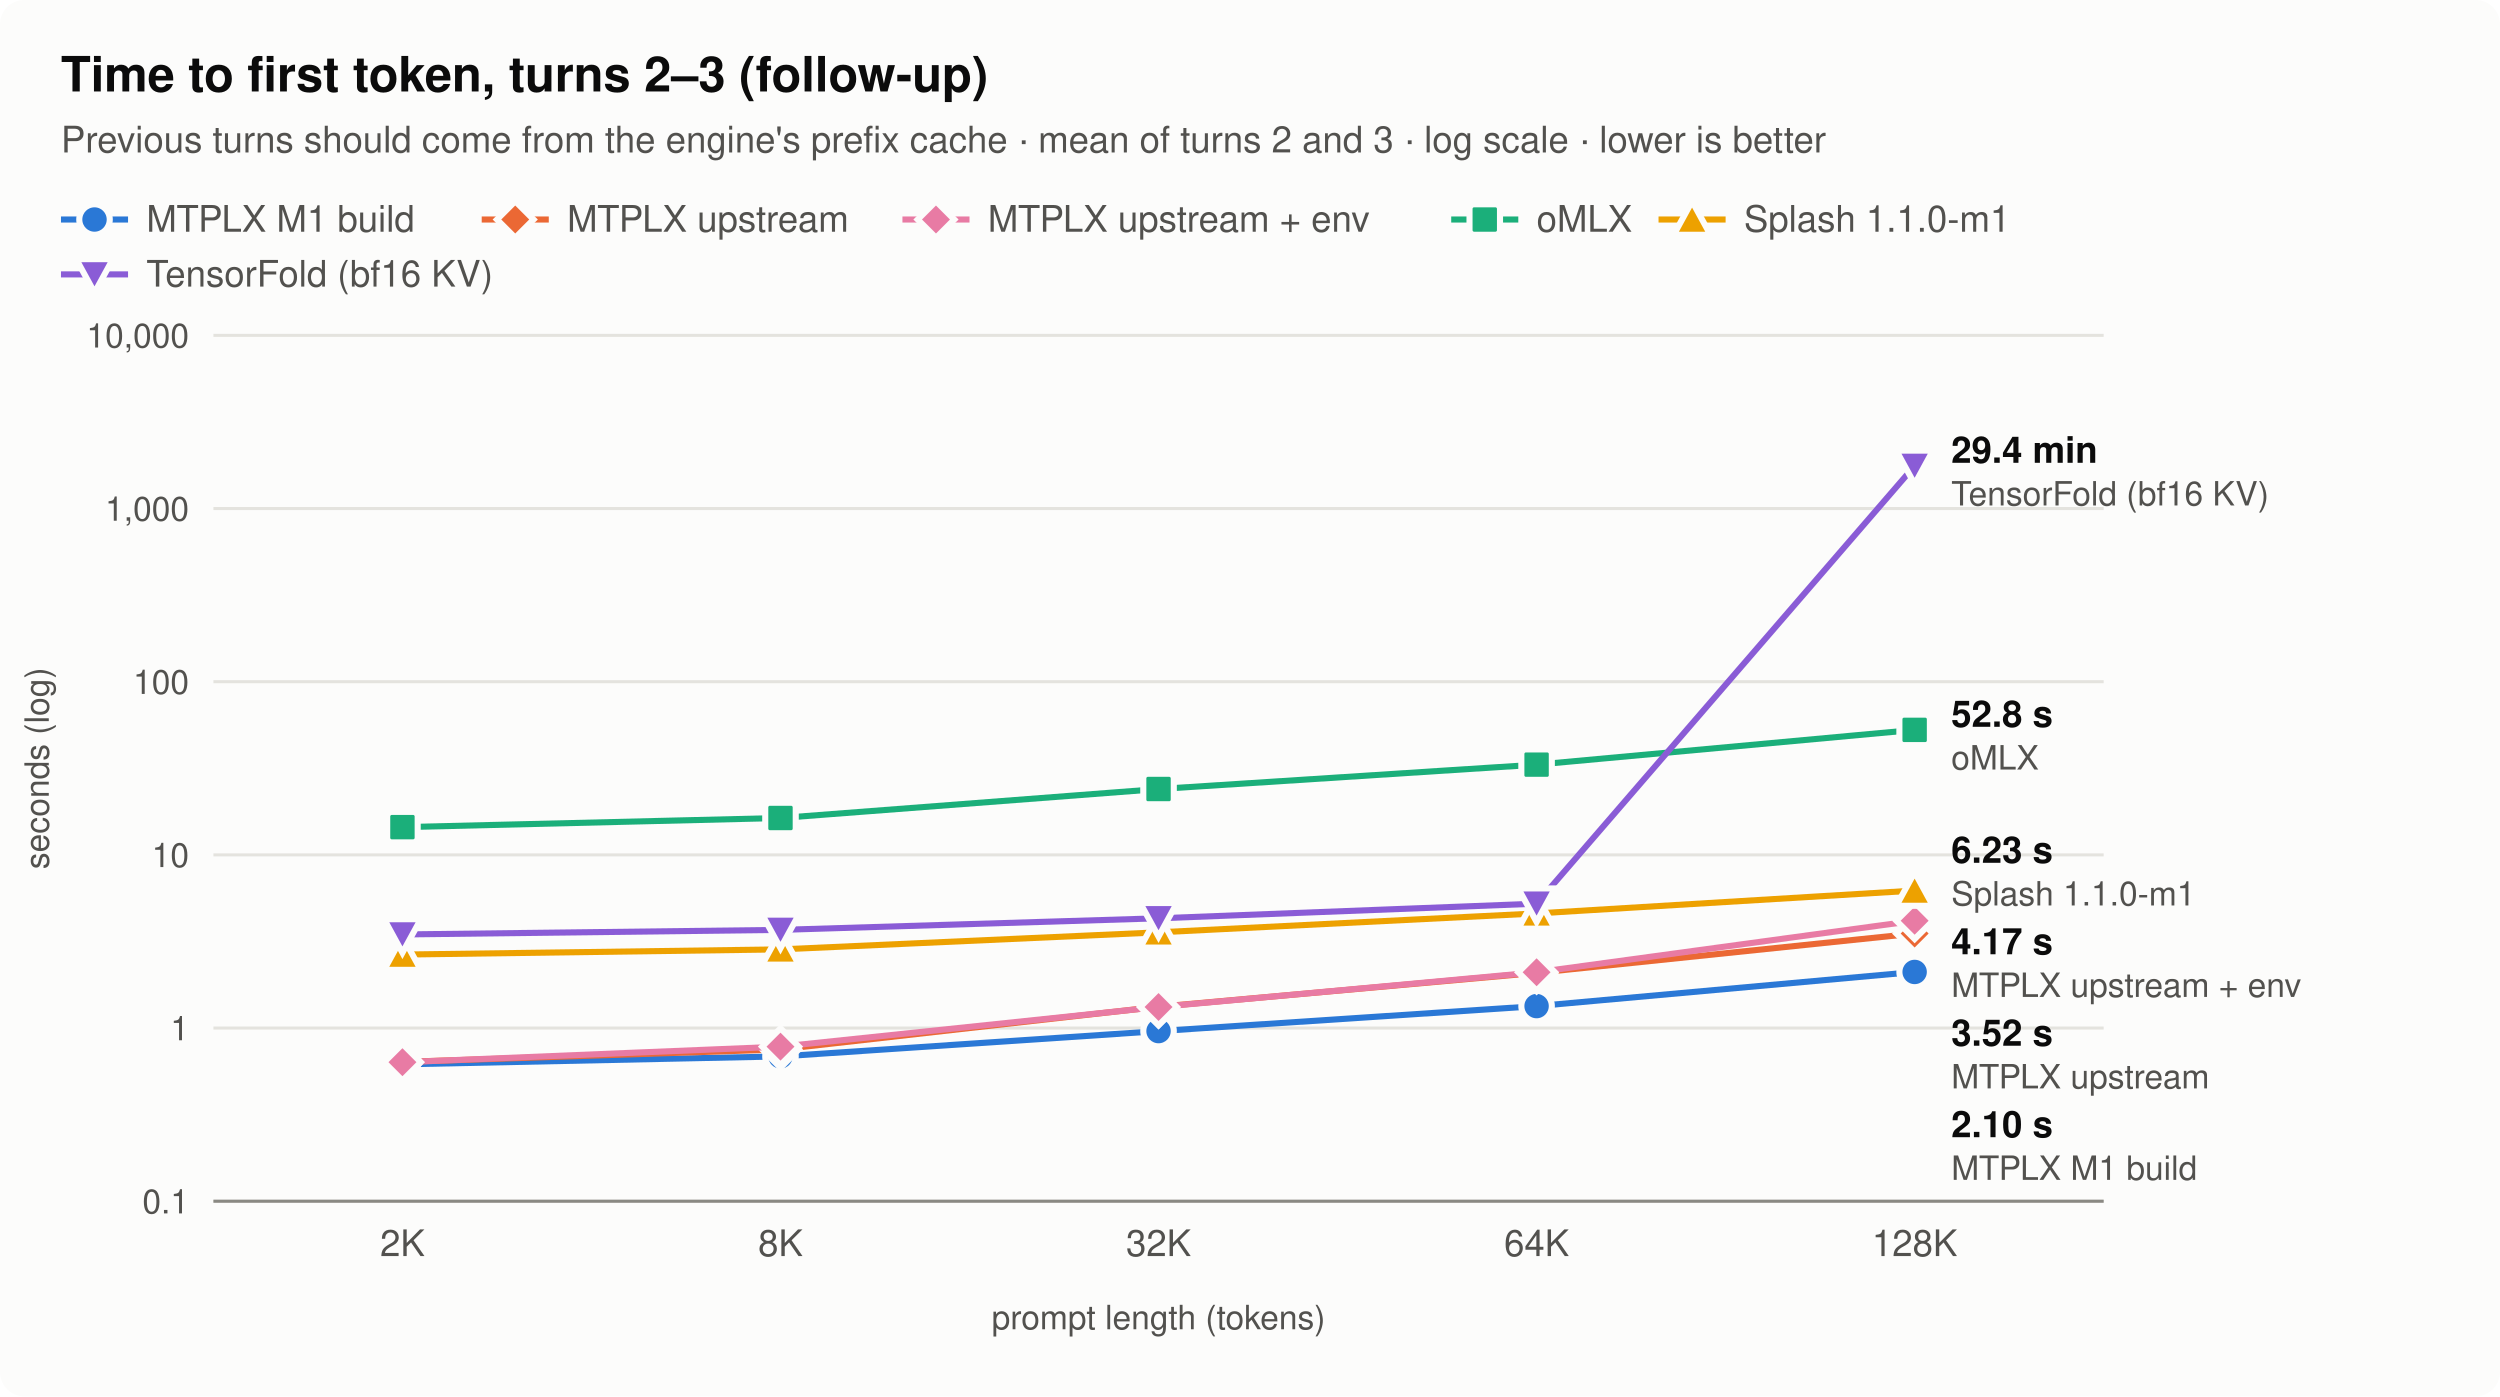
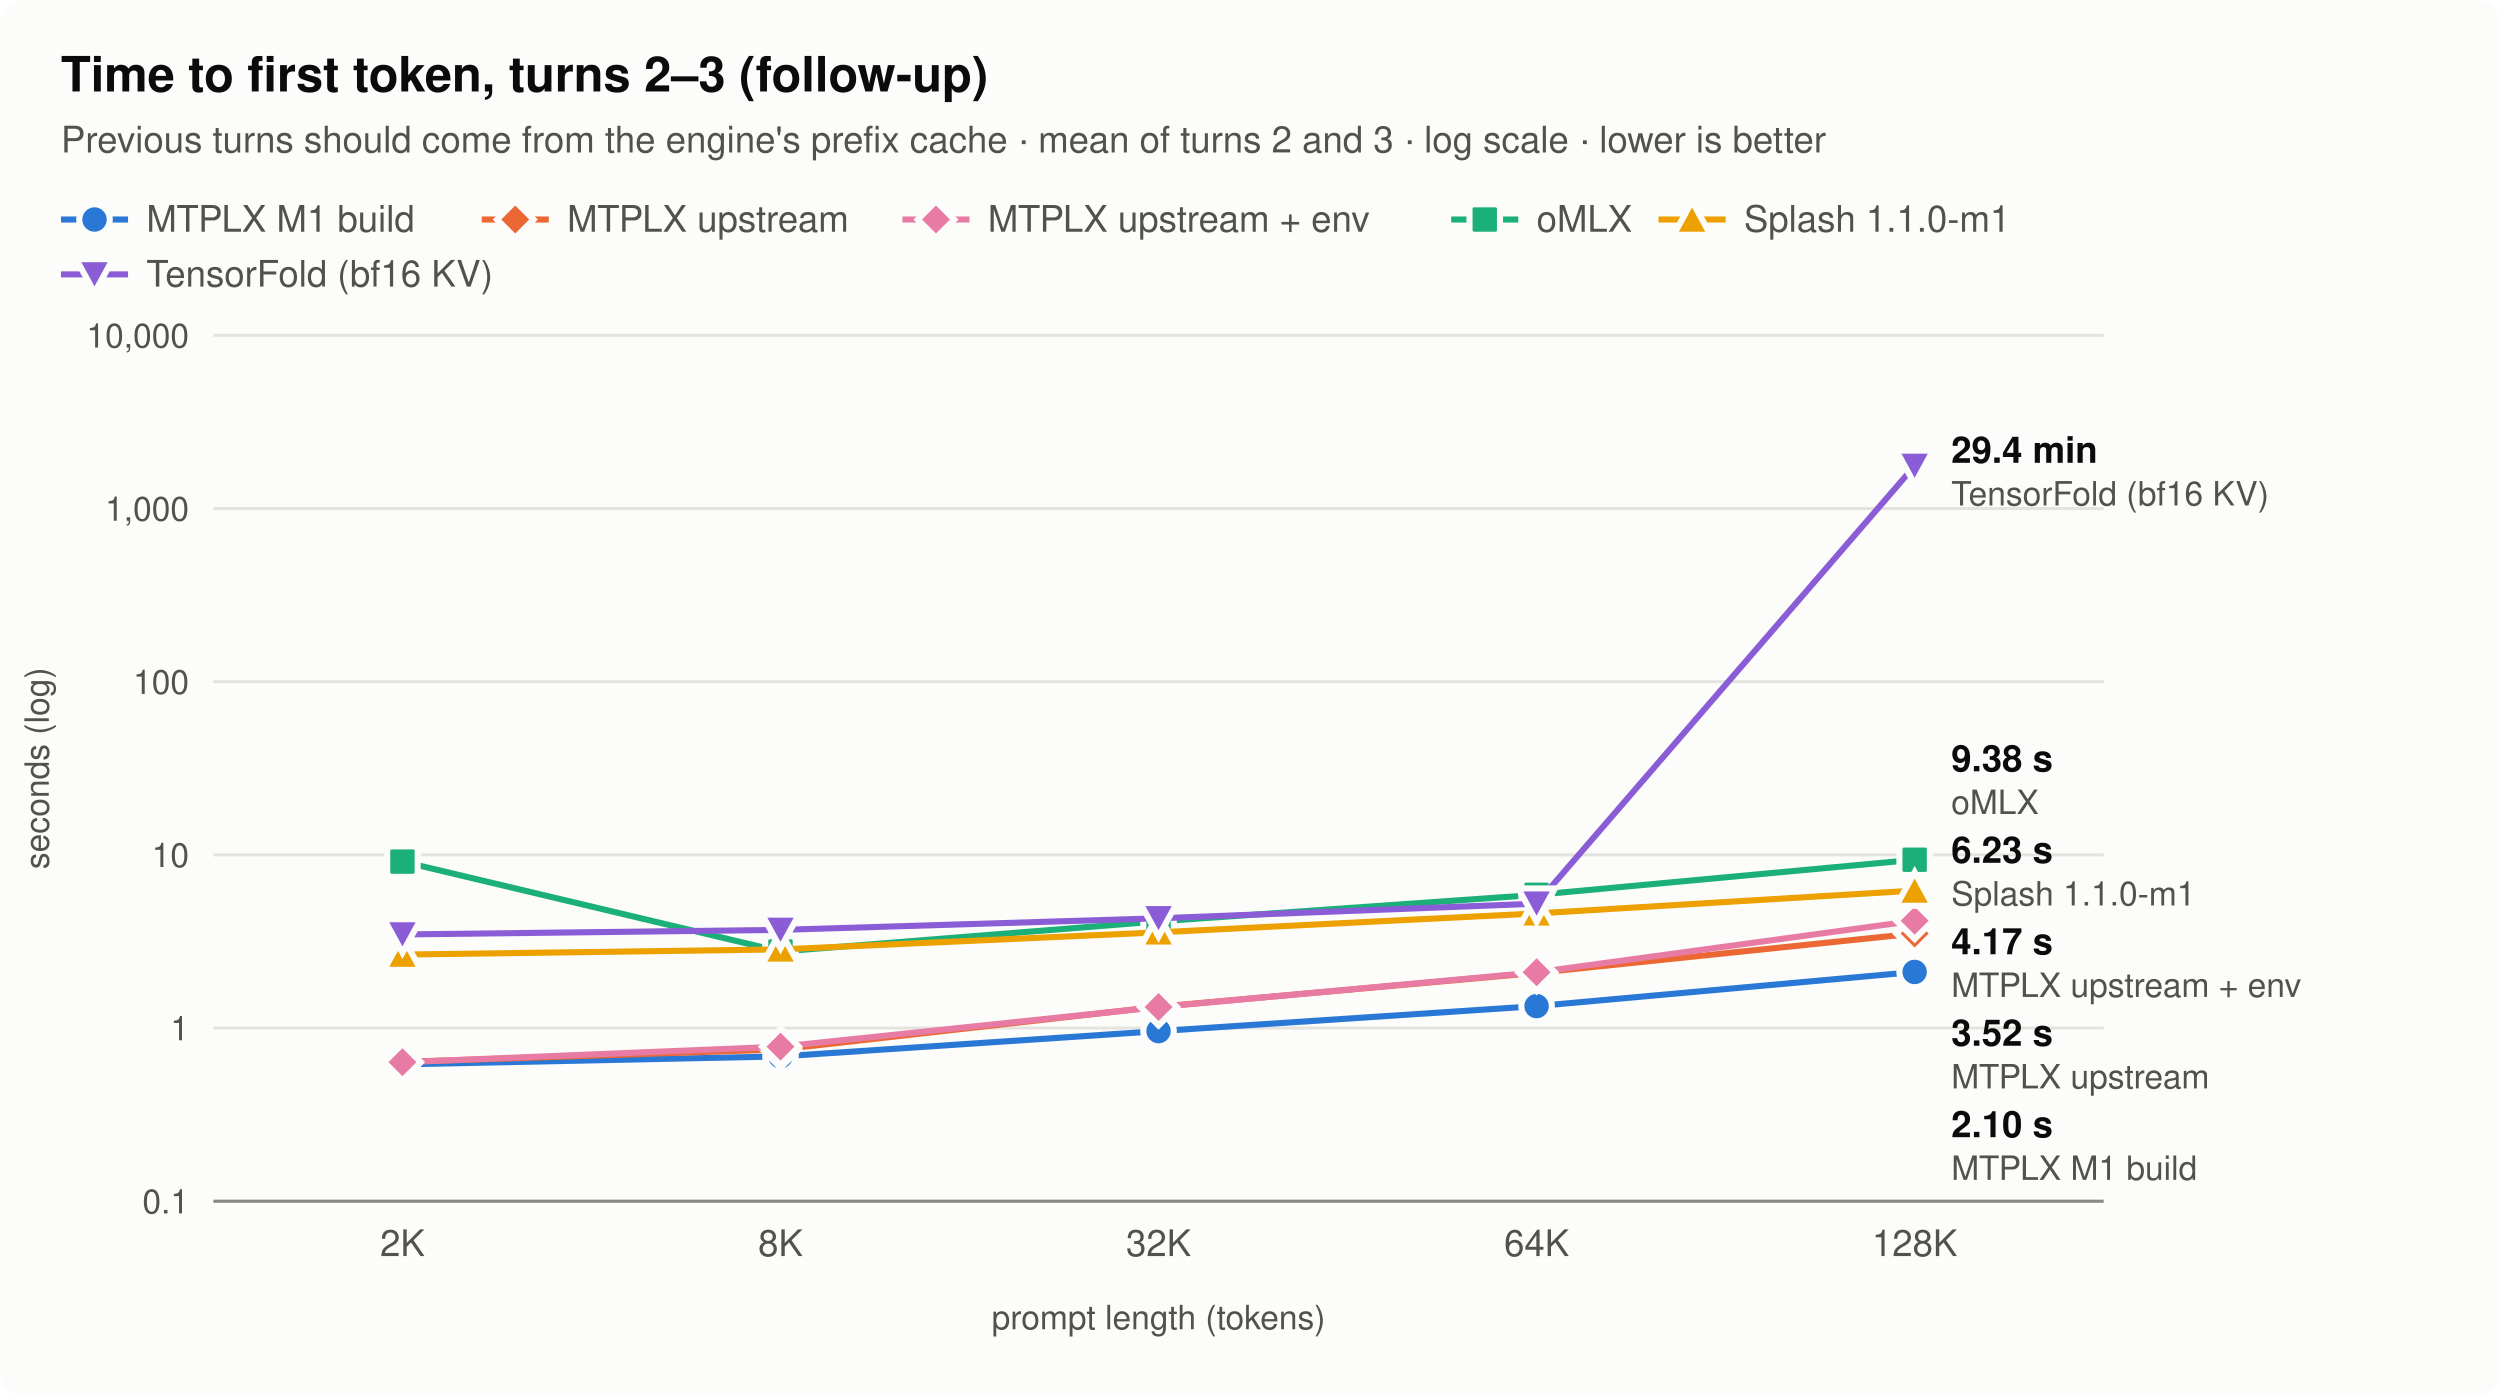
<svg xmlns="http://www.w3.org/2000/svg" viewBox="0 0 820 458" width="820" height="458" role="img" aria-label="Time to first token, turns 2–3 (follow-up)" font-family="-apple-system,BlinkMacSystemFont,Segoe UI,Helvetica,Arial,sans-serif">
  <rect width="820" height="458" rx="8" fill="#fcfcfb" />
  <text x="20" y="30" fill="#0b0b0b" font-size="16" font-weight="600">Time to first token, turns 2–3 (follow-up)</text>
  <text x="20" y="50" fill="#52514e" font-size="12">Previous turns should come from the engine's prefix cache · mean of turns 2 and 3 · log scale · lower is better</text>
  <line x1="20" x2="42" y1="72" y2="72" stroke="#2a78d6" stroke-width="2" />
  <circle cx="31" cy="72" r="5" fill="#2a78d6" stroke="#fcfcfb" stroke-width="2" />
  <text x="48" y="76" fill="#52514e" font-size="12">MTPLX M1 build</text>
  <line x1="158" x2="180" y1="72" y2="72" stroke="#eb6834" stroke-width="2" />
  <path d="M169 66L175 72L169 78L163 72Z" fill="#eb6834" stroke="#fcfcfb" stroke-width="2" />
  <text x="186" y="76" fill="#52514e" font-size="12">MTPLX upstream</text>
  <line x1="296" x2="318" y1="72" y2="72" stroke="#e87ba4" stroke-width="2" />
  <path d="M307 66L313 72L307 78L301 72Z" fill="#e87ba4" stroke="#fcfcfb" stroke-width="2" />
  <text x="324" y="76" fill="#52514e" font-size="12">MTPLX upstream + env</text>
  <line x1="476" x2="498" y1="72" y2="72" stroke="#1baf7a" stroke-width="2" />
  <rect x="482" y="67" width="10" height="10" rx="1.5" fill="#1baf7a" stroke="#fcfcfb" stroke-width="2" />
  <text x="504" y="76" fill="#52514e" font-size="12">oMLX</text>
  <line x1="544" x2="566" y1="72" y2="72" stroke="#eda100" stroke-width="2" />
  <path d="M555 66L561 77L549 77Z" fill="#eda100" stroke="#fcfcfb" stroke-width="2" />
  <text x="572" y="76" fill="#52514e" font-size="12">Splash 1.1.0-m1</text>
  <line x1="20" x2="42" y1="90" y2="90" stroke="#8a5cd6" stroke-width="2" />
  <path d="M31 96L37 85L25 85Z" fill="#8a5cd6" stroke="#fcfcfb" stroke-width="2" />
  <text x="48" y="94" fill="#52514e" font-size="12">TensorFold (bf16 KV)</text>
  <line x1="70" x2="690" y1="394.0" y2="394.0" stroke="#e4e3de" />
  <text x="62" y="398.0" fill="#52514e" font-size="11" text-anchor="end">0.1</text>
  <line x1="70" x2="690" y1="337.2" y2="337.2" stroke="#e4e3de" />
  <text x="62" y="341.2" fill="#52514e" font-size="11" text-anchor="end">1</text>
  <line x1="70" x2="690" y1="280.4" y2="280.4" stroke="#e4e3de" />
  <text x="62" y="284.4" fill="#52514e" font-size="11" text-anchor="end">10</text>
  <line x1="70" x2="690" y1="223.6" y2="223.6" stroke="#e4e3de" />
  <text x="62" y="227.6" fill="#52514e" font-size="11" text-anchor="end">100</text>
  <line x1="70" x2="690" y1="166.8" y2="166.8" stroke="#e4e3de" />
  <text x="62" y="170.8" fill="#52514e" font-size="11" text-anchor="end">1,000</text>
  <line x1="70" x2="690" y1="110.0" y2="110.0" stroke="#e4e3de" />
  <text x="62" y="114.0" fill="#52514e" font-size="11" text-anchor="end">10,000</text>
  <line x1="70" x2="690" y1="394" y2="394" stroke="#8a8983" />
  <text x="132.0" y="412" fill="#52514e" font-size="12" text-anchor="middle">2K</text>
  <text x="256.0" y="412" fill="#52514e" font-size="12" text-anchor="middle">8K</text>
  <text x="380.0" y="412" fill="#52514e" font-size="12" text-anchor="middle">32K</text>
  <text x="504.0" y="412" fill="#52514e" font-size="12" text-anchor="middle">64K</text>
  <text x="628.0" y="412" fill="#52514e" font-size="12" text-anchor="middle">128K</text>
  <text x="380.0" y="436" fill="#52514e" font-size="11" text-anchor="middle">prompt length (tokens)</text>
  <text x="16" y="252.0" fill="#52514e" font-size="11" text-anchor="middle" transform="rotate(-90 16 252.0)">seconds (log)</text>
  <polyline points="132.0,349.1 256.0,346.5 380.0,338.2 504.0,330.0 628.0,318.8" fill="none" stroke="#2a78d6" stroke-width="2" stroke-linejoin="round" />
  <circle cx="132.0" cy="349.1" r="5" fill="#2a78d6" stroke="#fcfcfb" stroke-width="2" />
  <circle cx="256.0" cy="346.5" r="5" fill="#2a78d6" stroke="#fcfcfb" stroke-width="2" />
  <circle cx="380.0" cy="338.2" r="5" fill="#2a78d6" stroke="#fcfcfb" stroke-width="2" />
  <circle cx="504.0" cy="330.0" r="5" fill="#2a78d6" stroke="#fcfcfb" stroke-width="2" />
  <circle cx="628.0" cy="318.8" r="5" fill="#2a78d6" stroke="#fcfcfb" stroke-width="2" />
  <polyline points="132.0,348.3 256.0,344.2 380.0,330.2 504.0,319.1 628.0,306.2" fill="none" stroke="#eb6834" stroke-width="2" stroke-linejoin="round" />
  <path d="M132.0 342.3L138.0 348.3L132.0 354.3L126.0 348.3Z" fill="#eb6834" stroke="#fcfcfb" stroke-width="2" />
  <path d="M256.0 338.2L262.0 344.2L256.0 350.2L250.0 344.2Z" fill="#eb6834" stroke="#fcfcfb" stroke-width="2" />
  <path d="M380.0 324.2L386.0 330.2L380.0 336.2L374.0 330.2Z" fill="#eb6834" stroke="#fcfcfb" stroke-width="2" />
  <path d="M504.0 313.1L510.0 319.1L504.0 325.1L498.0 319.1Z" fill="#eb6834" stroke="#fcfcfb" stroke-width="2" />
  <path d="M628.0 300.2L634.0 306.2L628.0 312.2L622.0 306.2Z" fill="#eb6834" stroke="#fcfcfb" stroke-width="2" />
  <polyline points="132.0,348.4 256.0,343.3 380.0,330.3 504.0,318.9 628.0,302.0" fill="none" stroke="#e87ba4" stroke-width="2" stroke-linejoin="round" />
  <path d="M132.0 342.4L138.0 348.4L132.0 354.4L126.0 348.4Z" fill="#e87ba4" stroke="#fcfcfb" stroke-width="2" />
  <path d="M256.0 337.3L262.0 343.3L256.0 349.3L250.0 343.3Z" fill="#e87ba4" stroke="#fcfcfb" stroke-width="2" />
  <path d="M380.0 324.3L386.0 330.3L380.0 336.3L374.0 330.3Z" fill="#e87ba4" stroke="#fcfcfb" stroke-width="2" />
  <path d="M504.0 312.9L510.0 318.9L504.0 324.9L498.0 318.9Z" fill="#e87ba4" stroke="#fcfcfb" stroke-width="2" />
  <path d="M628.0 296.0L634.0 302.0L628.0 308.0L622.0 302.0Z" fill="#e87ba4" stroke="#fcfcfb" stroke-width="2" />
-   <polyline points="132.0,271.3 256.0,268.3 380.0,258.8 504.0,250.8 628.0,239.4" fill="none" stroke="#1baf7a" stroke-width="2" stroke-linejoin="round" />
-   <rect x="127.0" y="266.3" width="10" height="10" rx="1.5" fill="#1baf7a" stroke="#fcfcfb" stroke-width="2" />
-   <rect x="251.0" y="263.3" width="10" height="10" rx="1.5" fill="#1baf7a" stroke="#fcfcfb" stroke-width="2" />
-   <rect x="375.0" y="253.8" width="10" height="10" rx="1.5" fill="#1baf7a" stroke="#fcfcfb" stroke-width="2" />
-   <rect x="499.0" y="245.8" width="10" height="10" rx="1.5" fill="#1baf7a" stroke="#fcfcfb" stroke-width="2" />
-   <rect x="623.0" y="234.4" width="10" height="10" rx="1.5" fill="#1baf7a" stroke="#fcfcfb" stroke-width="2" />
+   <polyline points="132.0,282.6 256.0,312.1 380.0,302.2 504.0,293.5 628.0,282.0" fill="none" stroke="#1baf7a" stroke-width="2" stroke-linejoin="round" />
+   <rect x="127.0" y="277.6" width="10" height="10" rx="1.5" fill="#1baf7a" stroke="#fcfcfb" stroke-width="2" />
+   <rect x="251.0" y="307.1" width="10" height="10" rx="1.5" fill="#1baf7a" stroke="#fcfcfb" stroke-width="2" />
+   <rect x="375.0" y="297.2" width="10" height="10" rx="1.5" fill="#1baf7a" stroke="#fcfcfb" stroke-width="2" />
+   <rect x="499.0" y="288.5" width="10" height="10" rx="1.5" fill="#1baf7a" stroke="#fcfcfb" stroke-width="2" />
+   <rect x="623.0" y="277.0" width="10" height="10" rx="1.5" fill="#1baf7a" stroke="#fcfcfb" stroke-width="2" />
  <polyline points="132.0,313.1 256.0,311.4 380.0,305.8 504.0,299.6 628.0,292.1" fill="none" stroke="#eda100" stroke-width="2" stroke-linejoin="round" />
  <path d="M132.0 307.1L138.0 318.1L126.0 318.1Z" fill="#eda100" stroke="#fcfcfb" stroke-width="2" />
  <path d="M256.0 305.4L262.0 316.4L250.0 316.4Z" fill="#eda100" stroke="#fcfcfb" stroke-width="2" />
  <path d="M380.0 299.8L386.0 310.8L374.0 310.8Z" fill="#eda100" stroke="#fcfcfb" stroke-width="2" />
  <path d="M504.0 293.6L510.0 304.6L498.0 304.6Z" fill="#eda100" stroke="#fcfcfb" stroke-width="2" />
  <path d="M628.0 286.1L634.0 297.1L622.0 297.1Z" fill="#eda100" stroke="#fcfcfb" stroke-width="2" />
  <polyline points="132.0,306.5 256.0,305.0 380.0,301.2 504.0,296.4 628.0,152.8" fill="none" stroke="#8a5cd6" stroke-width="2" stroke-linejoin="round" />
  <path d="M132.0 312.5L138.0 301.5L126.0 301.5Z" fill="#8a5cd6" stroke="#fcfcfb" stroke-width="2" />
  <path d="M256.0 311.0L262.0 300.0L250.0 300.0Z" fill="#8a5cd6" stroke="#fcfcfb" stroke-width="2" />
  <path d="M380.0 307.2L386.0 296.2L374.0 296.2Z" fill="#8a5cd6" stroke="#fcfcfb" stroke-width="2" />
  <path d="M504.0 302.4L510.0 291.4L498.0 291.4Z" fill="#8a5cd6" stroke="#fcfcfb" stroke-width="2" />
  <path d="M628.0 158.8L634.0 147.8L622.0 147.8Z" fill="#8a5cd6" stroke="#fcfcfb" stroke-width="2" />
  <text x="640.0" y="151.8" fill="#0b0b0b" font-size="12" font-weight="600">29.4 min</text>
  <text x="640.0" y="165.8" fill="#52514e" font-size="11">TensorFold (bf16 KV)</text>
-   <text x="640.0" y="238.4" fill="#0b0b0b" font-size="12" font-weight="600">52.8 s</text>
-   <text x="640.0" y="252.4" fill="#52514e" font-size="11">oMLX</text>
+   <text x="640.0" y="253.0" fill="#0b0b0b" font-size="12" font-weight="600">9.38 s</text>
+   <text x="640.0" y="267.0" fill="#52514e" font-size="11">oMLX</text>
  <text x="640.0" y="283.0" fill="#0b0b0b" font-size="12" font-weight="600">6.23 s</text>
  <text x="640.0" y="297.0" fill="#52514e" font-size="11">Splash 1.1.0-m1</text>
  <text x="640.0" y="313.0" fill="#0b0b0b" font-size="12" font-weight="600">4.17 s</text>
  <text x="640.0" y="327.0" fill="#52514e" font-size="11">MTPLX upstream + env</text>
  <text x="640.0" y="343.0" fill="#0b0b0b" font-size="12" font-weight="600">3.52 s</text>
  <text x="640.0" y="357.0" fill="#52514e" font-size="11">MTPLX upstream</text>
  <text x="640.0" y="373.0" fill="#0b0b0b" font-size="12" font-weight="600">2.10 s</text>
  <text x="640.0" y="387.0" fill="#52514e" font-size="11">MTPLX M1 build</text>
</svg>
